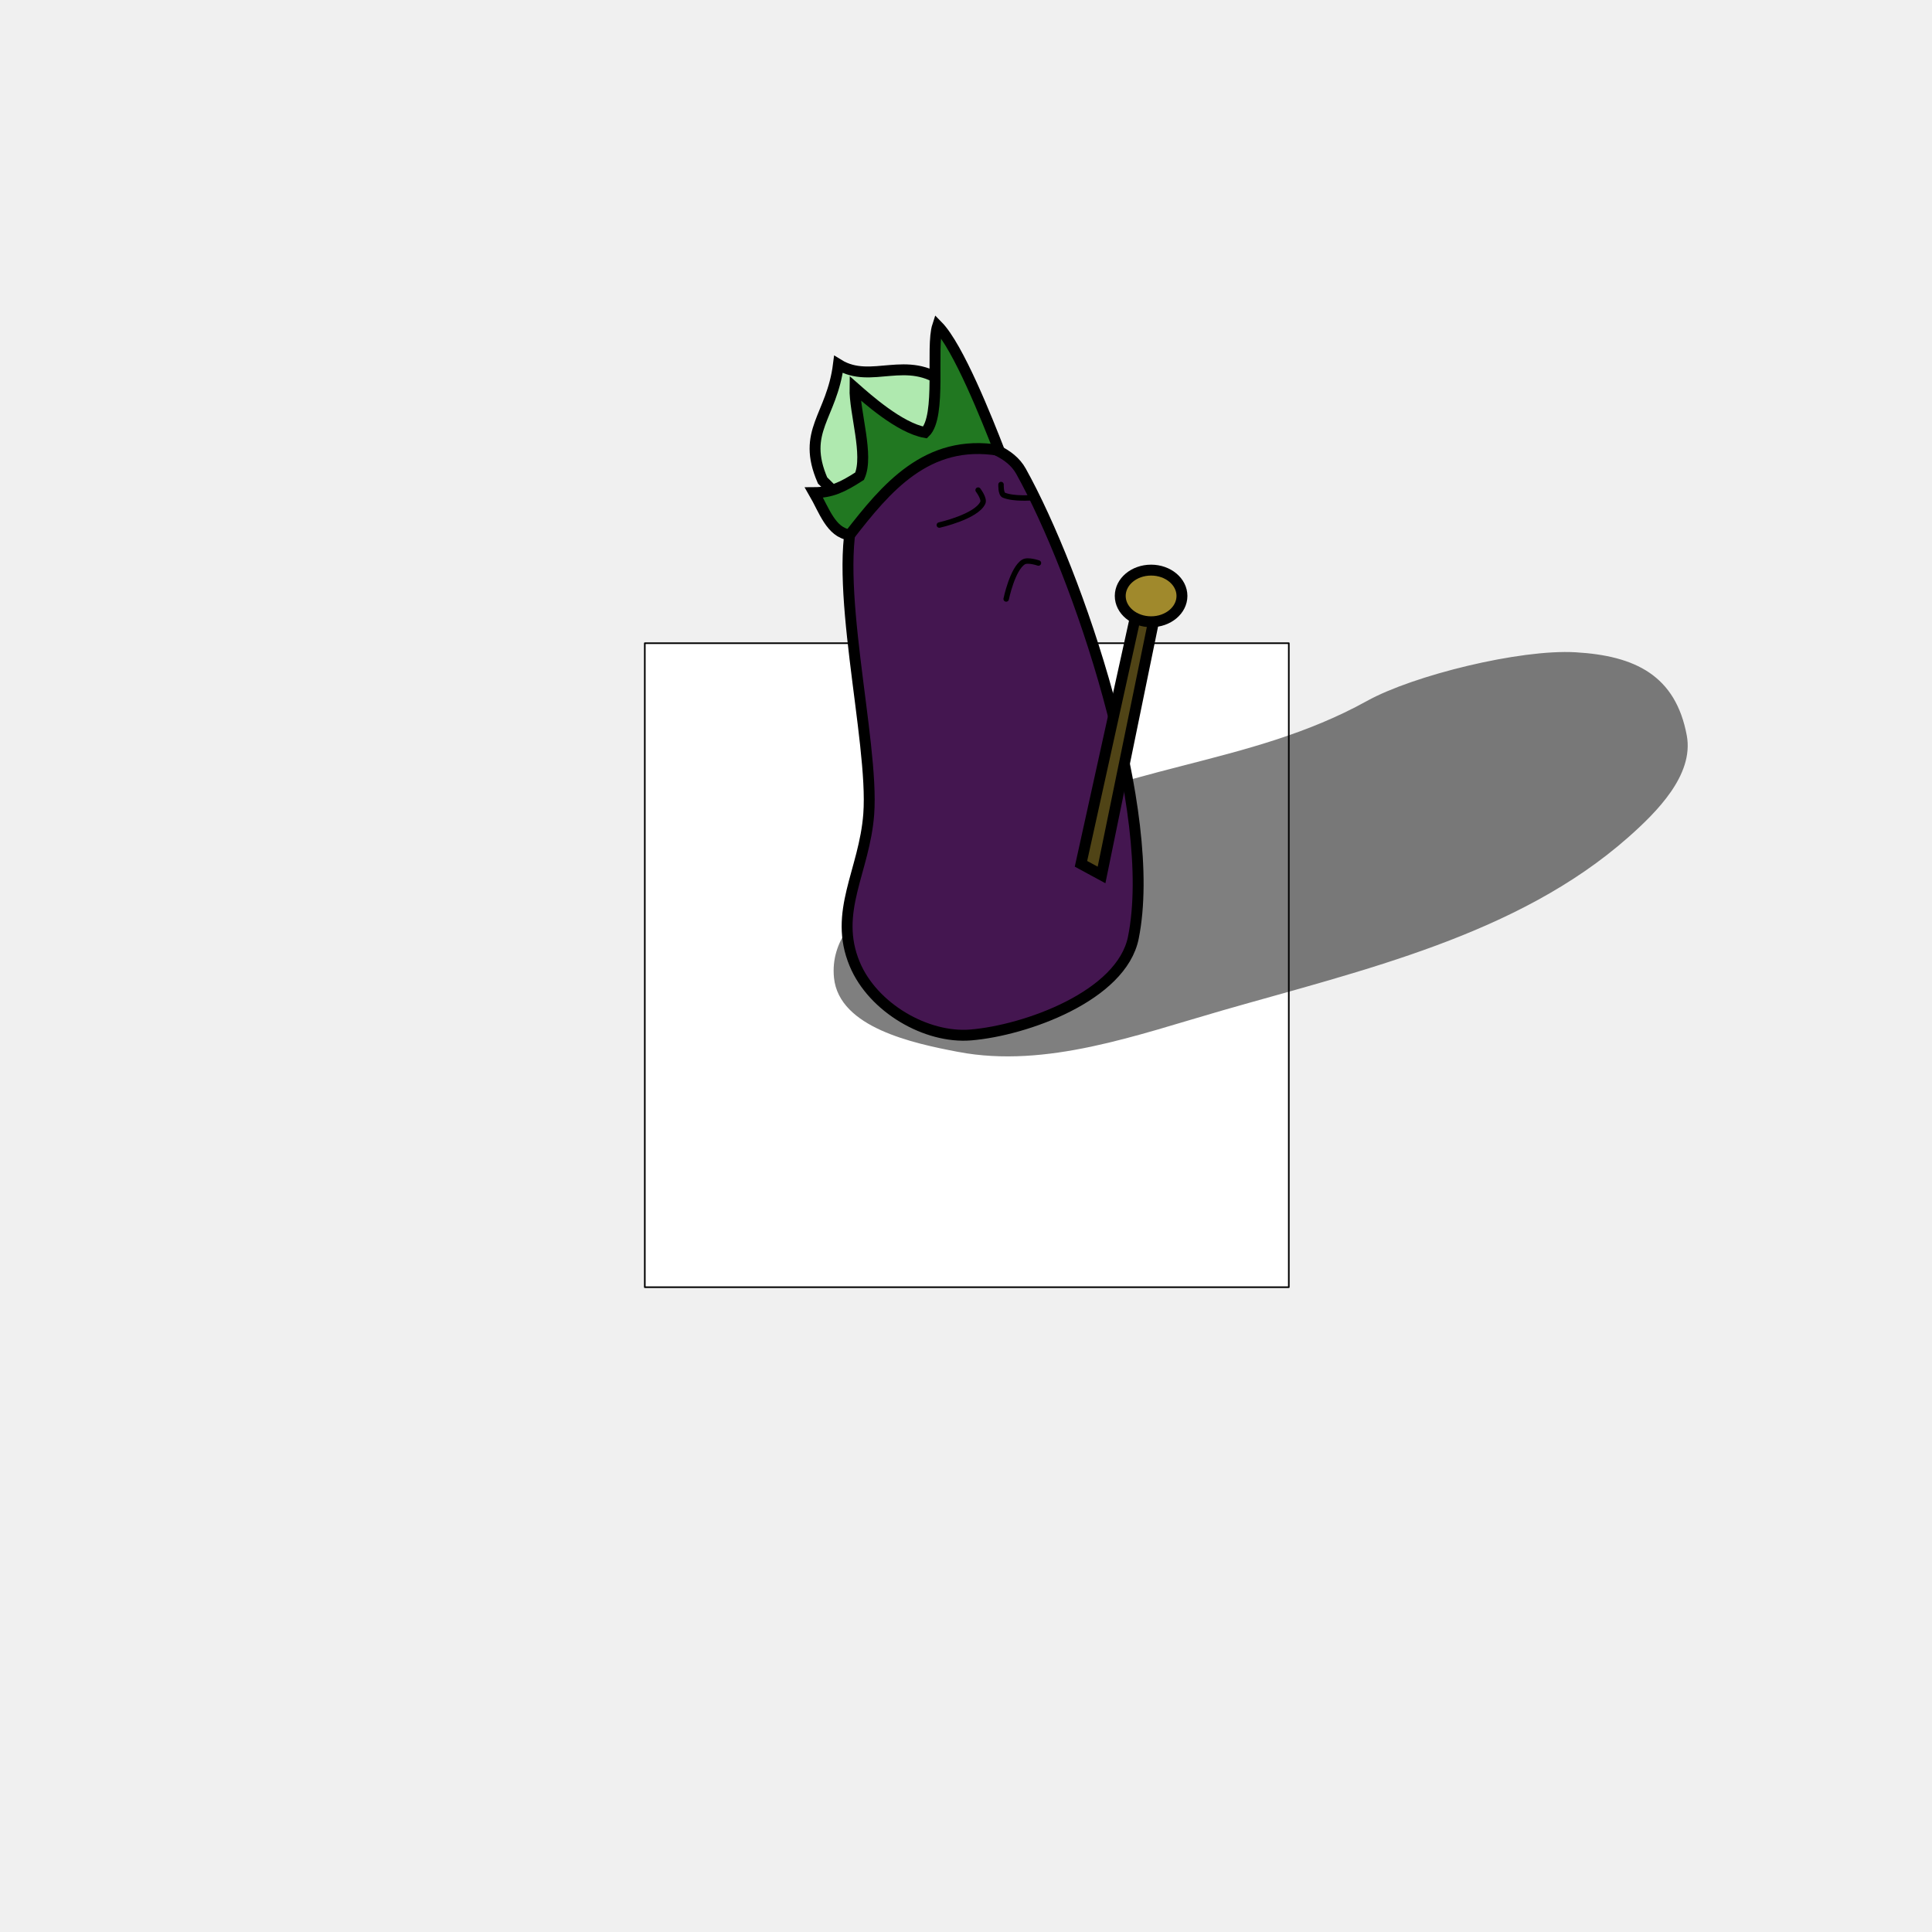
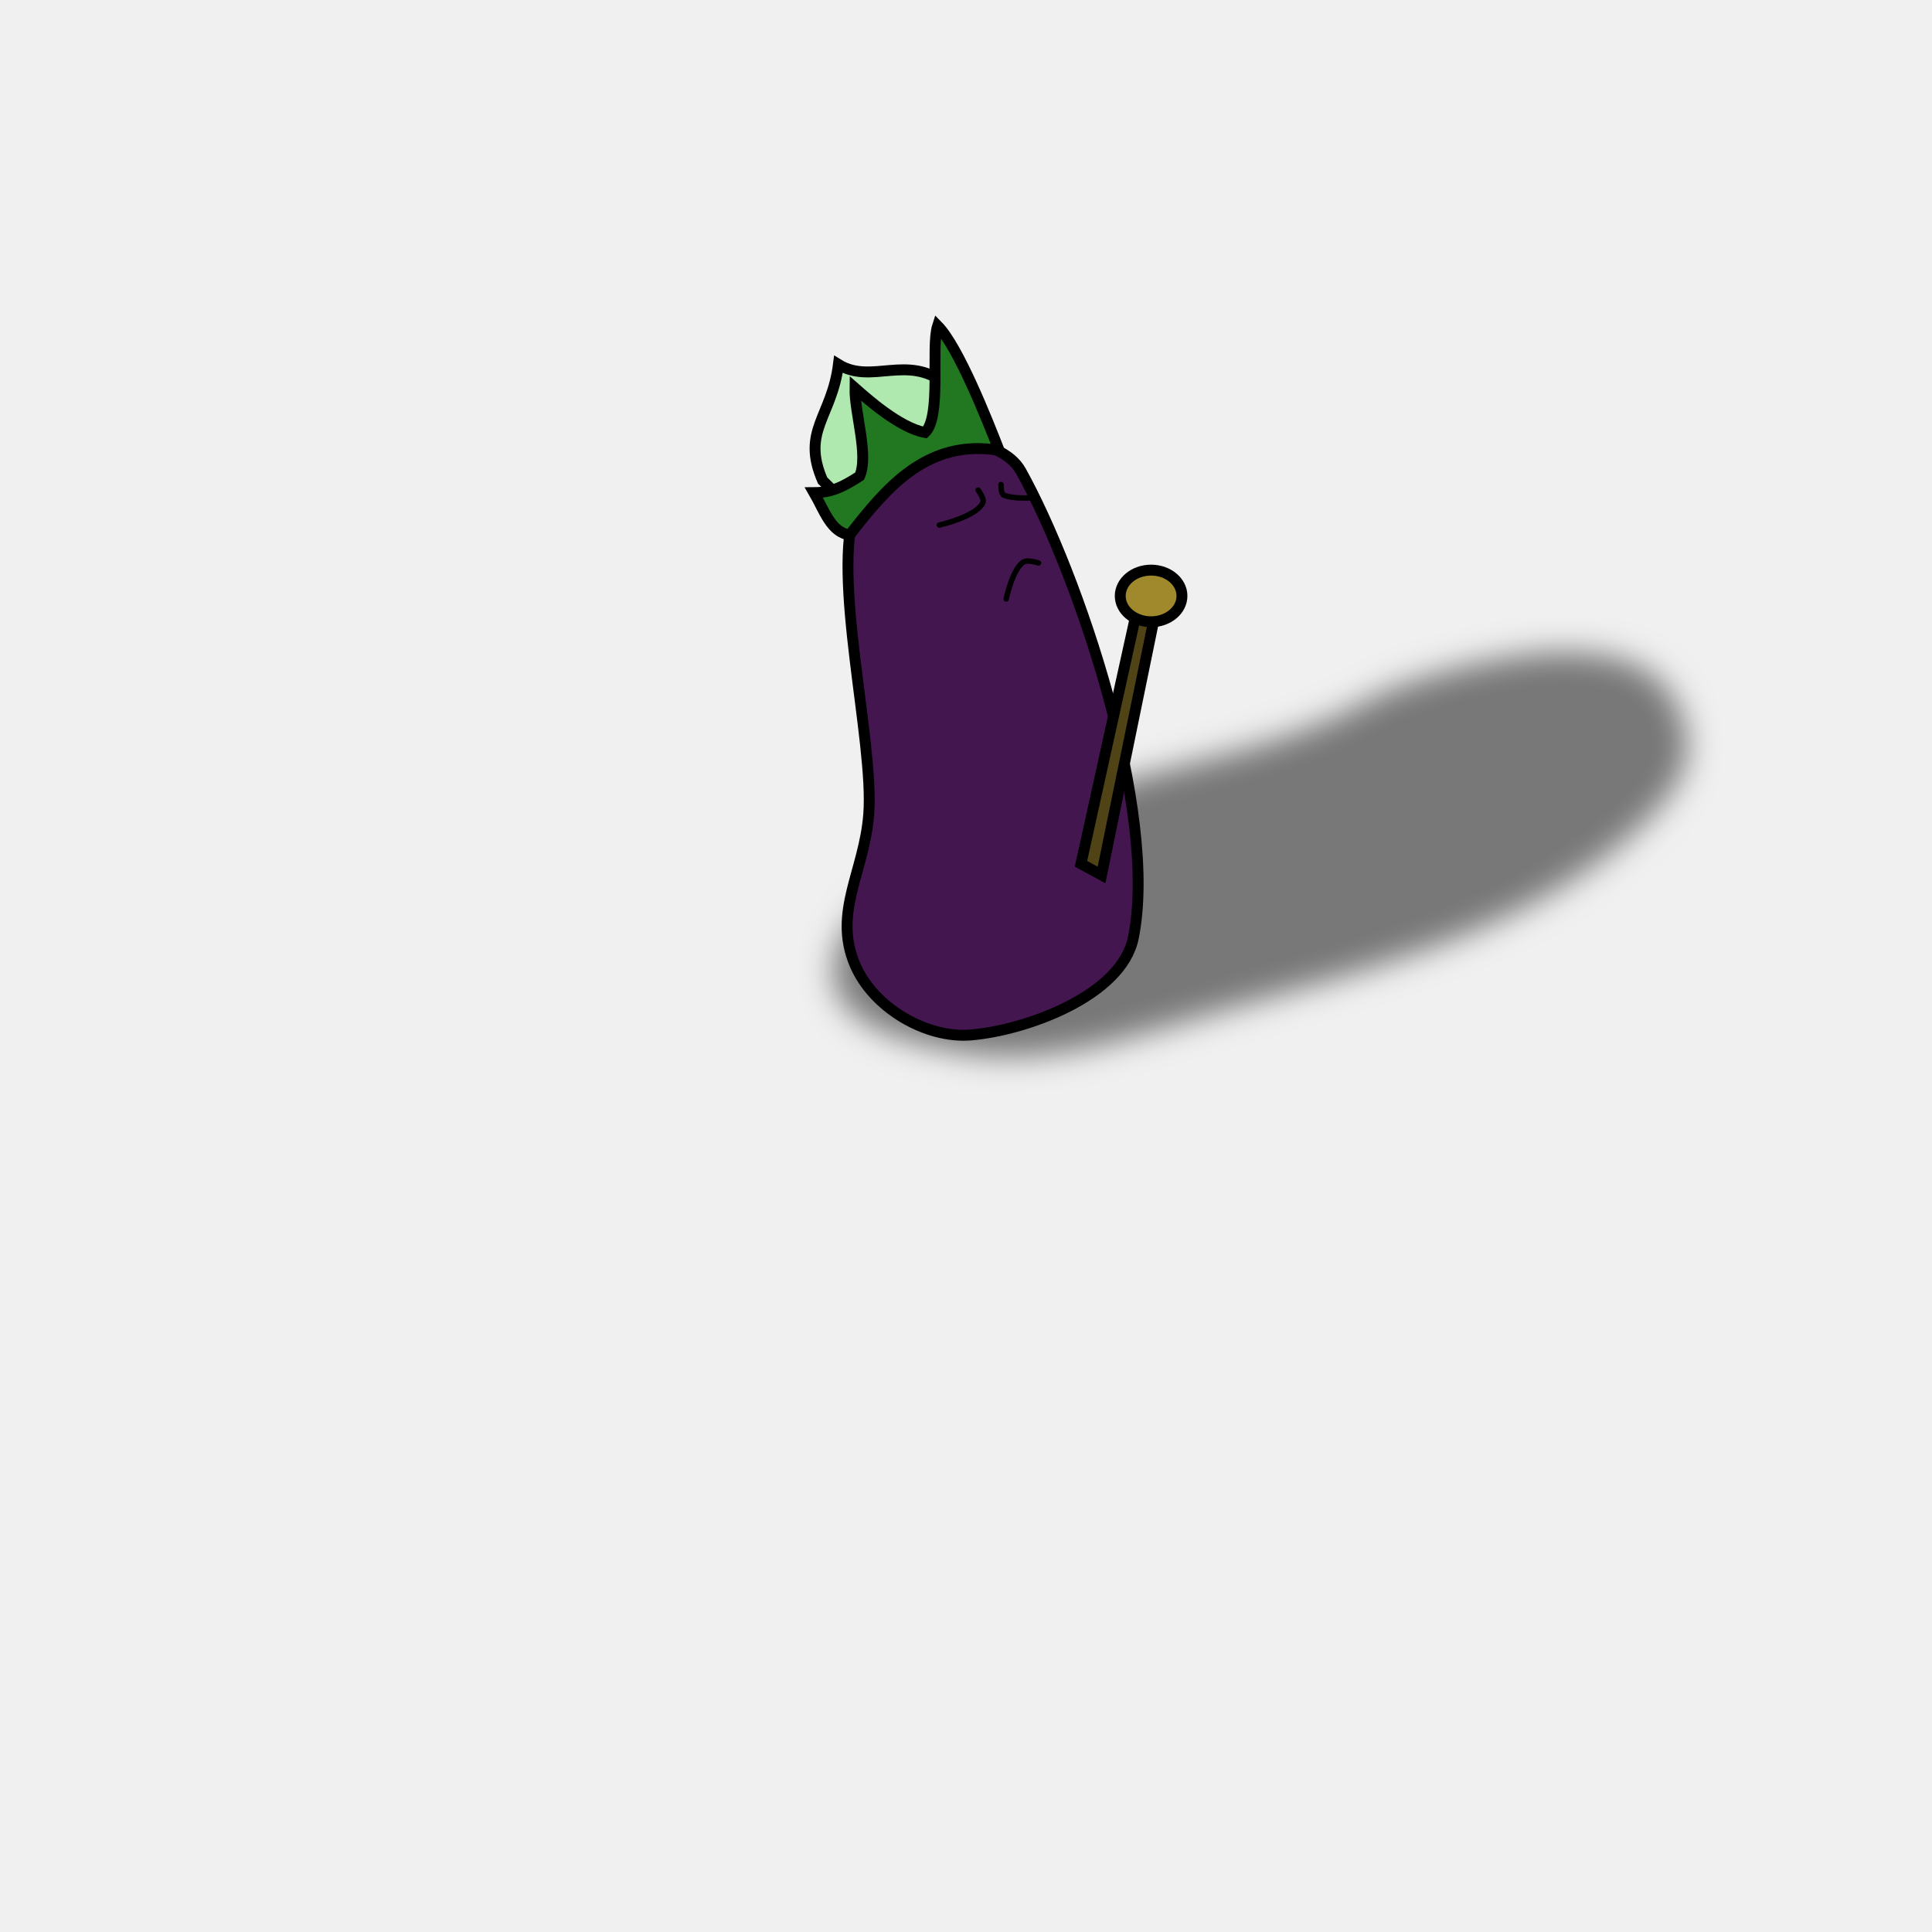
<svg xmlns="http://www.w3.org/2000/svg" width="300" height="300" viewBox="0 0 300 300" id="svg13967" version="1.1">
-   <defs id="defs13969" />
-   <g id="layer1" transform="translate(0,-752.3622)" style="display:inline">
+   <defs id="defs13969">
+     <filter style="color-interpolation-filters:sRGB" id="filter10823" x="-0.044" width="1.088" y="-0.094" height="1.188">
+       <feGaussianBlur stdDeviation="2.418" id="feGaussianBlur10825" />
+     </filter>
+   </defs>
+   <g id="layer1" transform="translate(0,-752.3622)" style="display:none">
    <rect style="fill:#ffffff;fill-opacity:1;stroke:#000000;stroke-width:0.25;stroke-linecap:square;stroke-linejoin:round;stroke-miterlimit:4;stroke-dasharray:none;stroke-opacity:1" id="rect14515" width="100" height="100" x="100.125" y="852.237" />
  </g>
  <g id="layer6" style="opacity:0.5">
-     <path style="fill:#000000;fill-rule:evenodd;stroke:#000000;stroke-width:1px;stroke-linecap:butt;stroke-linejoin:miter;stroke-opacity:1" d="M 148.929,162.857 C 141.746,161.503 130.737,159.058 130,151.786 128.904,140.966 144.811,135.339 154.286,130 173.686,119.068 193.944,119.569 212.5,109.286 c 7.119,-3.945 23.602,-8.003 32.143,-7.5 9.132,0.538 15.106,3.508 16.786,12.5 1.088,5.821 -4.491,11.437 -8.929,15.357 -17.07,15.078 -40.967,20.498 -62.857,26.786 -13.206,3.793 -27.213,8.974 -40.714,6.429 z" id="path8000" />
+     <path style="fill:#000000;fill-rule:evenodd;stroke:#000000;stroke-width:1px;stroke-linecap:butt;stroke-linejoin:miter;stroke-opacity:1;filter:url(#filter10823)" d="M 148.929,162.857 C 141.746,161.503 130.737,159.058 130,151.786 128.904,140.966 144.811,135.339 154.286,130 173.686,119.068 193.944,119.569 212.5,109.286 c 7.119,-3.945 23.602,-8.003 32.143,-7.5 9.132,0.538 15.106,3.508 16.786,12.5 1.088,5.821 -4.491,11.437 -8.929,15.357 -17.07,15.078 -40.967,20.498 -62.857,26.786 -13.206,3.793 -27.213,8.974 -40.714,6.429 z" id="path8000" />
  </g>
  <g id="layer5" style="display:inline">
    <path style="fill:#441650;fill-rule:evenodd;stroke:#000000;stroke-width:1.692;stroke-linecap:butt;stroke-linejoin:miter;stroke-miterlimit:4;stroke-dasharray:none;stroke-opacity:1" d="m 141.865,69.027 c -3.86,1.909 -7.467,5.465 -9.001,9.75 -3.835,10.715 2.892,36.196 2.033,47.65 -0.665,8.864 -5.56,15.171 -2.178,23.275 2.838,6.802 11.131,11.572 18.003,11.008 8.524,-0.699 23.437,-6.051 25.262,-15.097 3.95,-19.583 -8.612,-56.563 -17.445,-72.44 -1.654,-2.973 -5.404,-4.077 -8.543,-4.775 -2.661,-0.592 -5.659,-0.593 -8.13,0.629 z" id="path15093" />
    <path style="fill:none;fill-rule:evenodd;stroke:#000000;stroke-width:0.846px;stroke-linecap:round;stroke-linejoin:round;stroke-opacity:1" d="m 145.858,81.529 c 0,0 5.738,-1.283 6.751,-3.46 0.293,-0.63 -0.726,-1.966 -0.726,-1.966" id="path15099" />
    <path style="fill:none;fill-rule:evenodd;stroke:#000000;stroke-width:0.846px;stroke-linecap:round;stroke-linejoin:round;stroke-opacity:1" d="m 155.44,75.238 c 0,0 -0.059,1.449 0.436,1.651 1.562,0.64 4.356,0.393 4.356,0.393" id="path15101" />
    <path style="fill:none;fill-rule:evenodd;stroke:#000000;stroke-width:0.846px;stroke-linecap:round;stroke-linejoin:miter;stroke-opacity:1" d="m 156.239,93.009 c 0,0 0.967,-4.675 2.686,-5.74 0.673,-0.417 2.323,0.157 2.323,0.157" id="path15103" />
    <path style="fill:#afe9af;fill-rule:evenodd;stroke:#000000;stroke-width:1.692;stroke-linecap:butt;stroke-linejoin:miter;stroke-miterlimit:4;stroke-dasharray:none;stroke-opacity:1" d="m 127.73,74.606 c -3.338,-7.701 1.435,-9.857 2.464,-18.014 5.133,3.17 10.653,-1.675 16.631,3.002 l 1.232,9.674 c -6.979,-1.217 -11.421,5.023 -16.631,9.007 z" id="path15107" />
    <path style="fill:#217821;fill-rule:evenodd;stroke:#000000;stroke-width:1.692;stroke-linecap:butt;stroke-linejoin:miter;stroke-miterlimit:4;stroke-dasharray:none;stroke-opacity:1" d="m 155.141,69.936 c -11.251,-1.89 -17.627,5.976 -23.201,13.122 -2.912,-0.365 -3.978,-3.863 -5.544,-6.561 2.669,-0.009 4.414,-0.832 7.084,-2.558 1.442,-3.237 -0.793,-9.847 -0.719,-13.678 1.801,1.585 6.922,6.186 10.882,6.894 2.596,-2.486 0.872,-13.261 1.951,-16.569 3.214,3.265 7.7,14.604 9.548,19.349 z" id="path15105" />
    <path style="fill:#504416;fill-rule:evenodd;stroke:#000000;stroke-width:1.692;stroke-linecap:butt;stroke-linejoin:miter;stroke-miterlimit:4;stroke-dasharray:none;stroke-opacity:1" d="m 176.419,95.289 -8.566,38.843 3.194,1.73 8.421,-41.045 z" id="path15111" />
    <ellipse style="fill:#a0892c;fill-opacity:1;stroke:#000000;stroke-width:1.692;stroke-linecap:round;stroke-linejoin:round;stroke-miterlimit:4;stroke-dasharray:none;stroke-opacity:1" id="path15109" cx="178.742" cy="92.537" rx="4.791" ry="4.01" />
  </g>
</svg>
